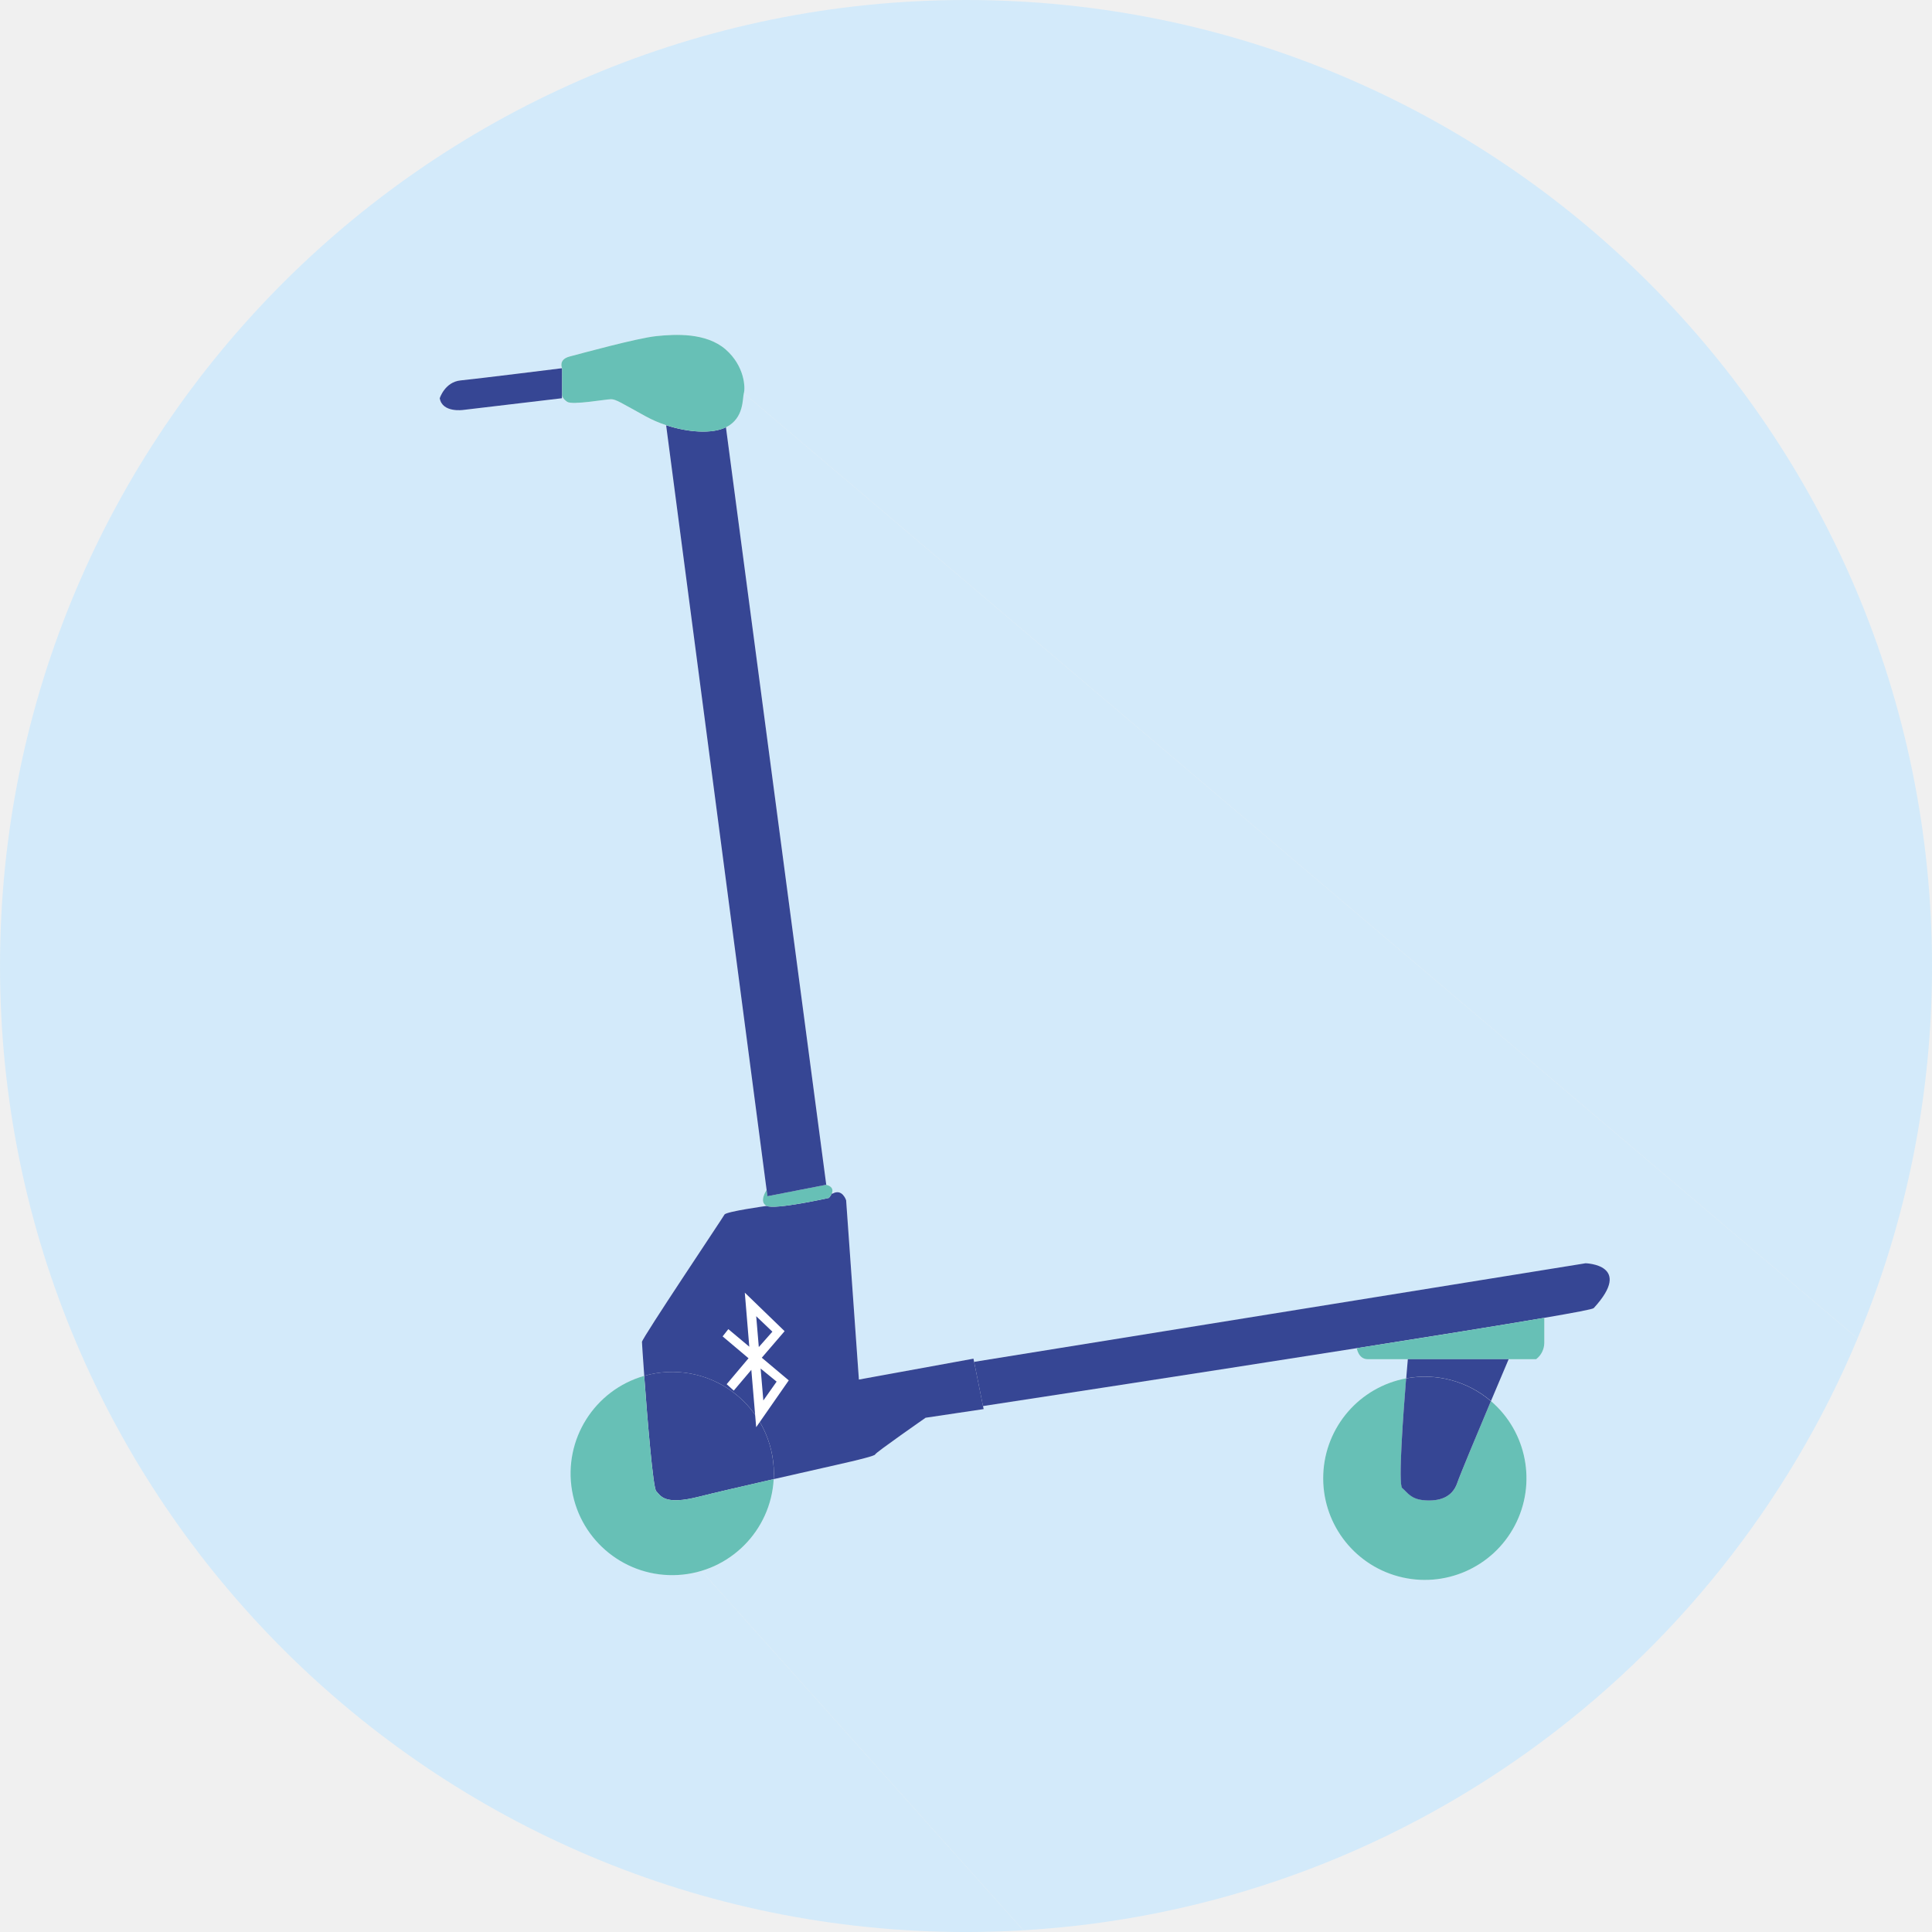
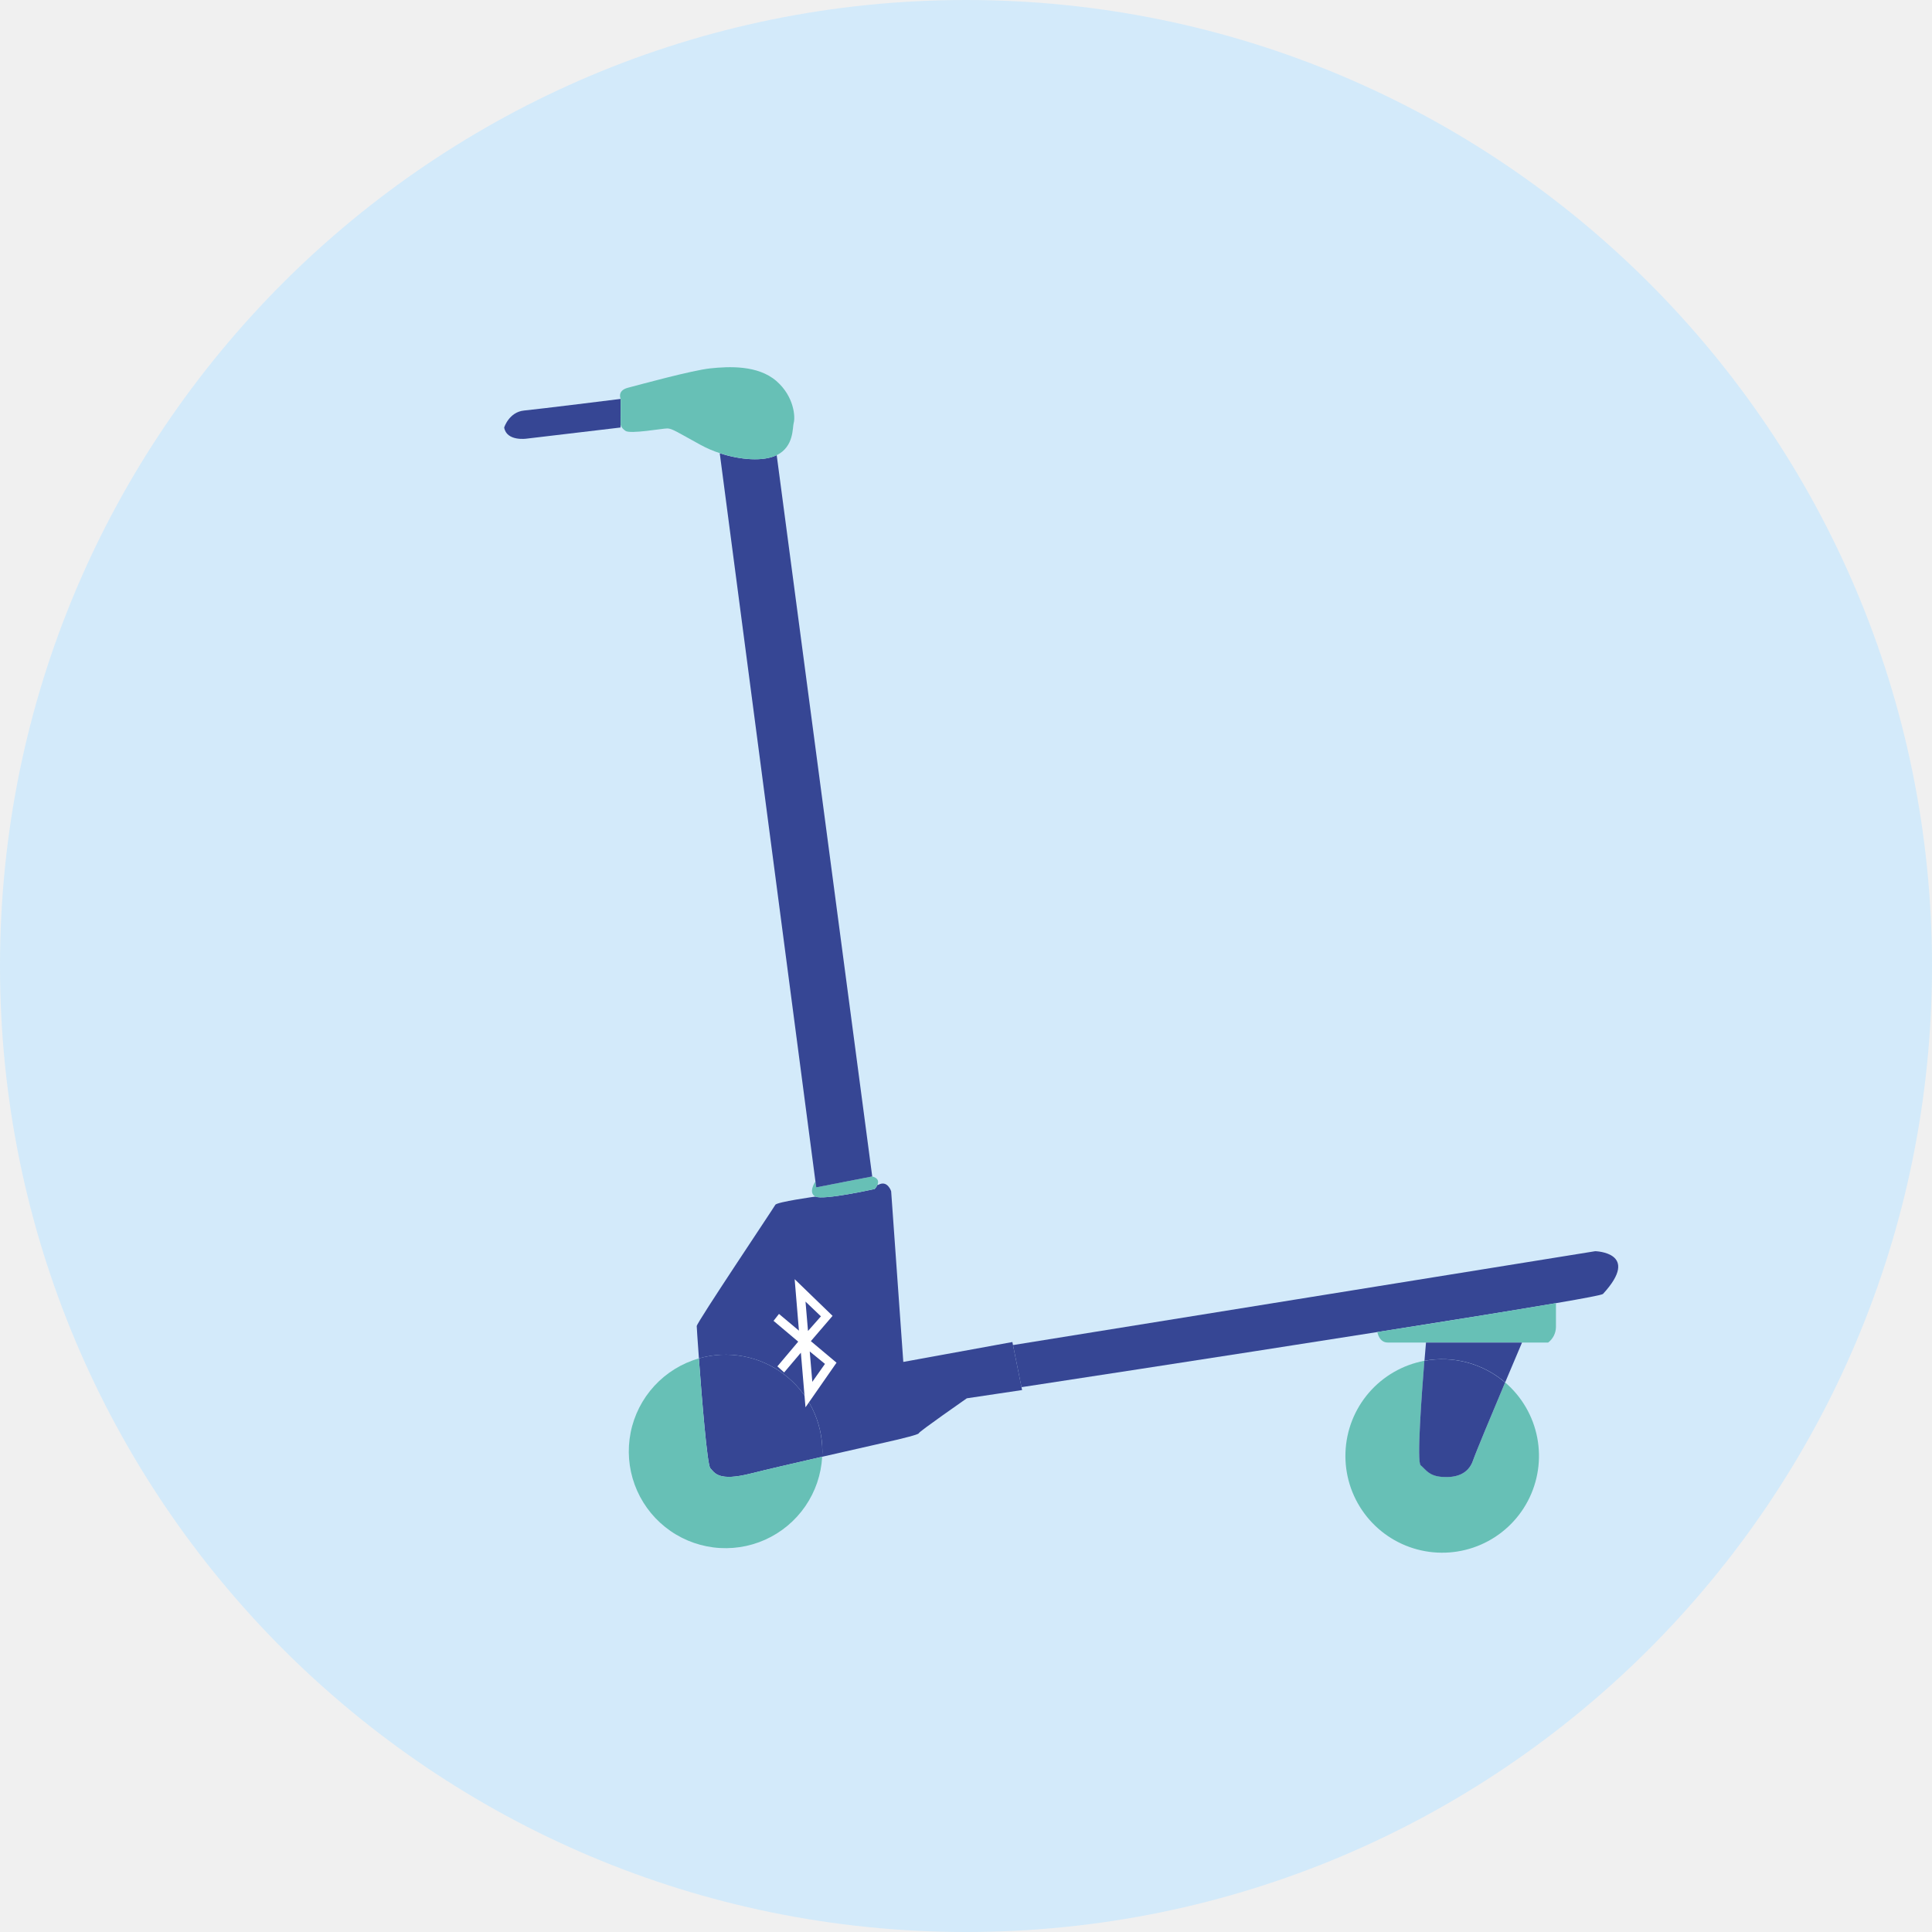
- <svg xmlns="http://www.w3.org/2000/svg" viewBox="0 0 990.3 990.3">
-   <defs>
-     <style>.cls-1{fill:#d3eafa;}.cls-2{fill:#364694;}.cls-3{fill:#67c0b6;}.cls-4{fill:#fff;}</style>
-   </defs>
-   <g id="Capa_2" data-name="Capa 2">
-     <path class="cls-1" d="M1428.42,555.09A493.35,493.35,0,0,1,1390.25,746L819.35,261.46c.78-2.61.52-13.84-9.4-22.46s-25.58-7.83-35.49-6.78-38.37,8.88-44.38,10.44-3.91,6-3.91,6-43.85,5.47-51.94,6.25-10.71,9.14-10.71,9.14c1.3,7.57,12,6,12,6l50.64-6V262.5s0,1.57,2.61,3.4,19.84-1.32,22.46-1.32,5.22,1.83,18,8.88a61,61,0,0,0,10.32,4.43h0l51.51,392s-4.21,6.06,0,8.16c0,0-20.85,2.87-21.63,4.44s-42.3,63.43-42.3,65.26c0,.56.46,7.71,1.18,17.41a52.1,52.1,0,1,0,29.37,100l165,184.22q-14.59.86-29.4.87c-273.46,0-495.15-221.69-495.15-495.15S659.81,59.94,933.27,59.94,1428.42,281.63,1428.42,555.09Z" transform="translate(-438.12 -59.94)" />
-     <path class="cls-1" d="M819.35,261.46,1390.25,746c-71.13,170.11-234.49,292.05-427.58,303.36l-165-184.22a52.11,52.11,0,0,0,37-47C855,813.47,875,809,875.48,808.83c.78-.26,11.23-2.61,11.23-3.39s25.84-18.79,25.84-18.79l29.76-4.44-.32-1.56s103.59-15.79,191.59-29.68h0s.84,5.65,5.55,5.65h20.62s-.35,3.9-.84,9.82a52.09,52.09,0,1,0,43.44,11.64c5-11.81,9.08-21.46,9.08-21.46h14.09a10.66,10.66,0,0,0,4.17-8.35V735.43c15.4-2.63,24.89-4.43,25.32-4.9,20.62-22.45-4.17-23-4.17-23L937.42,758l-.34-1.66-58.72,10.71-6.54-91.89s-2-6.25-7-3.39l-.32-.13c.65-1.56.59-3.51-2.85-4.44L810.22,278.94C819.62,274.25,818.57,264.07,819.35,261.46Z" transform="translate(-438.12 -59.94)" />
-     <path class="cls-2" d="M1229.69,735.43c-22.57,3.85-57.87,9.52-96.12,15.55-88,13.89-191.59,29.68-191.59,29.68L937.42,758l313.43-50.54s24.79.6,4.17,23C1254.58,731,1245.09,732.8,1229.69,735.43Z" transform="translate(-438.12 -59.94)" />
-     <path class="cls-3" d="M1229.69,735.43v12.85a10.66,10.66,0,0,1-4.17,8.35h-86.4c-4.71,0-5.55-5.65-5.55-5.65h0C1171.82,745,1207.12,739.28,1229.69,735.43Z" transform="translate(-438.12 -59.94)" />
-     <path class="cls-2" d="M1159.74,756.63h51.69s-4.1,9.64-9.08,21.46a52.18,52.18,0,0,0-43.44-11.64C1159.39,760.54,1159.74,756.63,1159.74,756.63Z" transform="translate(-438.12 -59.94)" />
-     <path class="cls-3" d="M1202.34,778.09a52.1,52.1,0,1,1-43.44-11.64c-1.48,18-4.19,54.45-2,56.22,2.88,2.35,4.38,5.74,11.58,6.27s14-1.3,16.62-8.88C1186.59,815.64,1195.34,794.71,1202.34,778.09Z" transform="translate(-438.12 -59.94)" />
-     <path class="cls-2" d="M1202.34,778.09c-7,16.62-15.75,37.54-17.28,42-2.61,7.57-9.4,9.4-16.62,8.88s-8.71-3.91-11.58-6.27c-2.16-1.77.56-38.26,2-56.22a52.18,52.18,0,0,1,43.44,11.64Z" transform="translate(-438.12 -59.94)" />
-     <path class="cls-2" d="M942,780.65l.32,1.56-29.76,4.44s-25.84,18-25.84,18.79-10.45,3.13-11.23,3.39c-.45.16-20.44,4.63-40.77,9.28.06-1,.09-1.9.09-2.85a52.12,52.12,0,0,0-66.46-50.09c-.72-9.71-1.18-16.85-1.18-17.41,0-1.83,41.5-63.7,42.3-65.26s21.63-4.44,21.63-4.44c4.21,2.08,31.87-4.08,31.87-4.08a8.09,8.09,0,0,0,1.54-2.32h0l.32.13c5-2.87,7,3.39,7,3.39l6.54,91.89,58.72-10.71.34,1.66Z" transform="translate(-438.12 -59.94)" />
-     <path class="cls-3" d="M861.64,667.22c3.44.93,3.5,2.88,2.85,4.44h0a8.09,8.09,0,0,1-1.54,2.32s-27.67,6.17-31.87,4.08,0-8.16,0-8.16l.43,3.19Z" transform="translate(-438.12 -59.94)" />
-     <path class="cls-2" d="M810.22,278.94l51.42,388.28L831.5,673.1l-.43-3.19-51.51-392h0C790.71,281.58,803.14,282.48,810.22,278.94Z" transform="translate(-438.12 -59.94)" />
-     <path class="cls-2" d="M834.79,815.26c0,1,0,1.9-.09,2.85-15.31,3.5-30.81,7.1-38.32,9-17.48,4.44-19.57-.26-21.92-2.88-1.63-1.8-4.52-37.05-6.13-59.06a52.12,52.12,0,0,1,66.46,50.09Z" transform="translate(-438.12 -59.94)" />
-     <path class="cls-3" d="M834.7,818.11a52.09,52.09,0,1,1-66.38-52.94c1.61,22,4.5,57.26,6.13,59.06,2.35,2.62,4.44,7.32,21.92,2.88C803.89,825.21,819.39,821.61,834.7,818.11Z" transform="translate(-438.12 -59.94)" />
-     <path class="cls-3" d="M810,239c9.92,8.62,10.18,19.85,9.4,22.46s.27,12.79-9.13,17.48c-7.08,3.54-19.51,2.63-30.66-1.06a61,61,0,0,1-10.32-4.43c-12.79-7-15.4-8.88-18-8.88s-19.84,3.13-22.46,1.32-2.61-3.4-2.61-3.4V248.67s-2.08-4.44,3.91-6,34.46-9.4,44.38-10.44S800,230.39,810,239Z" transform="translate(-438.12 -59.94)" />
-     <path class="cls-2" d="M726.16,262.5v1.57l-50.64,6s-10.71,1.57-12-6c0,0,2.61-8.35,10.71-9.14s51.94-6.25,51.94-6.25Z" transform="translate(-438.12 -59.94)" />
-   </g>
-   <g id="Ruedas">
-     <path class="cls-4" d="M819.89,722.53l20.4,19.74-11.69,13.61,13.82,11.61-16.7,24-2.49-29.39-9,10.63-3.64-3.28,11.21-13.3-13.28-11.2,2.93-3.72,10.74,9Zm14.14,20-8.3-7.93,1.34,15.81Zm-4.64,35.26,6.81-9.66L828,761.43Z" transform="translate(-438.12 -59.94)" />
-   </g>
-   <g id="shadows">
-     <path class="cls-1" d="M2033,819" transform="translate(-438.12 -59.94)" />
-   </g>
+ <svg xmlns="http://www.w3.org/2000/svg" width="1040" height="1040" viewBox="0 0 1040 1040" fill="none">
+   <circle cx="520" cy="520" r="520" fill="#D3EAFA" />
+   <path d="M837.57 701.49C815 705.34 779.7 711.01 741.45 717.04C653.45 730.93 549.86 746.72 549.86 746.72L545.3 724.06L858.73 673.52C858.73 673.52 883.52 674.12 862.9 696.52C862.46 697.06 852.97 698.86 837.57 701.49Z" fill="#364694" />
+   <path d="M837.57 701.49V714.34C837.554 715.957 837.17 717.549 836.447 718.996C835.725 720.442 834.683 721.706 833.4 722.69H747C742.29 722.69 741.45 717.04 741.45 717.04C779.7 711.06 815 705.34 837.57 701.49Z" fill="#67C0B6" />
+   <path d="M767.62 722.69H819.31C819.31 722.69 815.21 732.33 810.23 744.15C804.315 739.094 797.345 735.424 789.828 733.41C782.312 731.396 774.441 731.088 766.79 732.51C767.27 726.6 767.62 722.69 767.62 722.69Z" fill="#364694" />
+   <path d="M810.22 744.15C819.194 751.834 825.291 762.339 827.509 773.943C829.728 785.547 827.936 797.561 822.429 808.013C816.922 818.465 808.026 826.735 797.2 831.466C786.375 836.197 774.263 837.109 762.851 834.051C751.44 830.993 741.406 824.147 734.397 814.637C727.387 805.127 723.818 793.517 724.275 781.712C724.732 769.906 729.187 758.607 736.91 749.667C744.634 740.727 755.166 734.677 766.78 732.51C765.3 750.51 762.59 786.96 764.78 788.73C767.66 791.08 769.16 794.47 776.36 795C783.56 795.53 790.36 793.7 792.98 786.12C794.47 781.7 803.22 760.77 810.22 744.15Z" fill="#67C0B6" />
+   <path d="M810.22 744.15C803.22 760.77 794.47 781.69 792.94 786.15C790.33 793.72 783.54 795.55 776.32 795.03C769.1 794.51 767.61 791.12 764.74 788.76C762.58 786.99 765.3 750.5 766.74 732.54C774.391 731.118 782.262 731.426 789.778 733.44C797.295 735.454 804.265 739.124 810.18 744.18L810.22 744.15Z" fill="#364694" />
+   <path d="M549.88 746.71L550.2 748.27L520.44 752.71C520.44 752.71 494.6 770.71 494.6 771.5C494.6 772.29 484.15 774.63 483.37 774.89C482.92 775.05 462.93 779.52 442.6 784.17C442.66 783.17 442.69 782.27 442.69 781.32C442.687 773.252 440.812 765.296 437.211 758.076C433.61 750.857 428.383 744.572 421.94 739.716C415.498 734.861 408.016 731.567 400.084 730.094C392.152 728.622 383.986 729.01 376.23 731.23C375.51 721.52 375.05 714.38 375.05 713.82C375.05 711.99 416.55 650.12 417.35 648.56C418.15 647 438.98 644.12 438.98 644.12C443.19 646.2 470.85 640.04 470.85 640.04C471.494 639.361 472.015 638.576 472.39 637.72L472.71 637.85C477.71 634.98 479.71 641.24 479.71 641.24L486.25 733.13L544.97 722.42L545.31 724.08L549.88 746.71Z" fill="#364694" />
+   <path d="M469.52 633.28C472.96 634.21 473.02 636.16 472.37 637.72C471.995 638.577 471.474 639.361 470.83 640.04C470.83 640.04 443.16 646.21 438.96 644.12C434.76 642.03 438.96 635.96 438.96 635.96L439.39 639.15L469.52 633.28Z" fill="#67C0B6" />
+   <path d="M418.1 245L469.52 633.28L439.38 639.16L438.95 635.97L387.44 243.97C398.59 247.64 411.02 248.54 418.1 245Z" fill="#364694" />
+   <path d="M442.67 781.32C442.67 782.32 442.67 783.22 442.58 784.17C427.27 787.67 411.77 791.27 404.26 793.17C386.78 797.61 384.69 792.91 382.34 790.29C380.71 788.49 377.82 753.24 376.21 731.23C383.966 729.01 392.132 728.621 400.064 730.094C407.996 731.567 415.478 734.861 421.92 739.716C428.363 744.572 433.59 750.857 437.191 758.076C440.792 765.296 442.667 773.252 442.67 781.32Z" fill="#364694" />
+   <path d="M442.58 784.17C442.053 793.717 438.909 802.934 433.491 810.813C428.074 818.691 420.592 824.927 411.867 828.836C403.141 832.745 393.508 834.178 384.023 832.976C374.537 831.774 365.565 827.985 358.09 822.023C350.615 816.062 344.925 808.158 341.643 799.177C338.362 790.197 337.615 780.486 339.485 771.11C341.356 761.733 345.771 753.052 352.247 746.018C358.723 738.984 367.01 733.867 376.2 731.23C377.81 753.23 380.7 788.49 382.33 790.29C384.68 792.91 386.77 797.61 404.25 793.17C411.77 791.27 427.27 787.67 442.58 784.17Z" fill="#67C0B6" />
+   <path d="M417.88 205.06C427.8 213.68 428.06 224.91 427.28 227.52C426.5 230.13 427.55 240.31 418.15 245C411.07 248.54 398.64 247.63 387.49 243.94C383.921 242.784 380.466 241.301 377.17 239.51C364.38 232.51 361.77 230.63 359.17 230.63C356.57 230.63 339.33 233.76 336.71 231.95C334.09 230.14 334.1 228.55 334.1 228.55V214.73C334.1 214.73 332.02 210.29 338.01 208.73C344 207.17 372.47 199.33 382.39 198.29C392.31 197.25 407.88 196.45 417.88 205.06Z" fill="#67C0B6" />
+   <path d="M334.04 228.56V230.13L283.4 236.13C283.4 236.13 272.69 237.7 271.4 230.13C271.4 230.13 274.01 221.78 282.11 220.99C290.21 220.2 334.05 214.74 334.05 214.74L334.04 228.56Z" fill="#364694" />
+   <path d="M427.77 688.59L448.17 708.33L436.48 721.94L450.3 733.55L433.6 757.55L431.11 728.16L422.11 738.79L418.47 735.51L429.68 722.21L416.4 711.01L419.33 707.29L430.07 716.29L427.77 688.59ZM441.91 708.59L433.61 700.66L434.95 716.47L441.91 708.59ZM437.27 743.85L444.08 734.19L435.88 727.49L437.27 743.85Z" fill="white" />
</svg>
